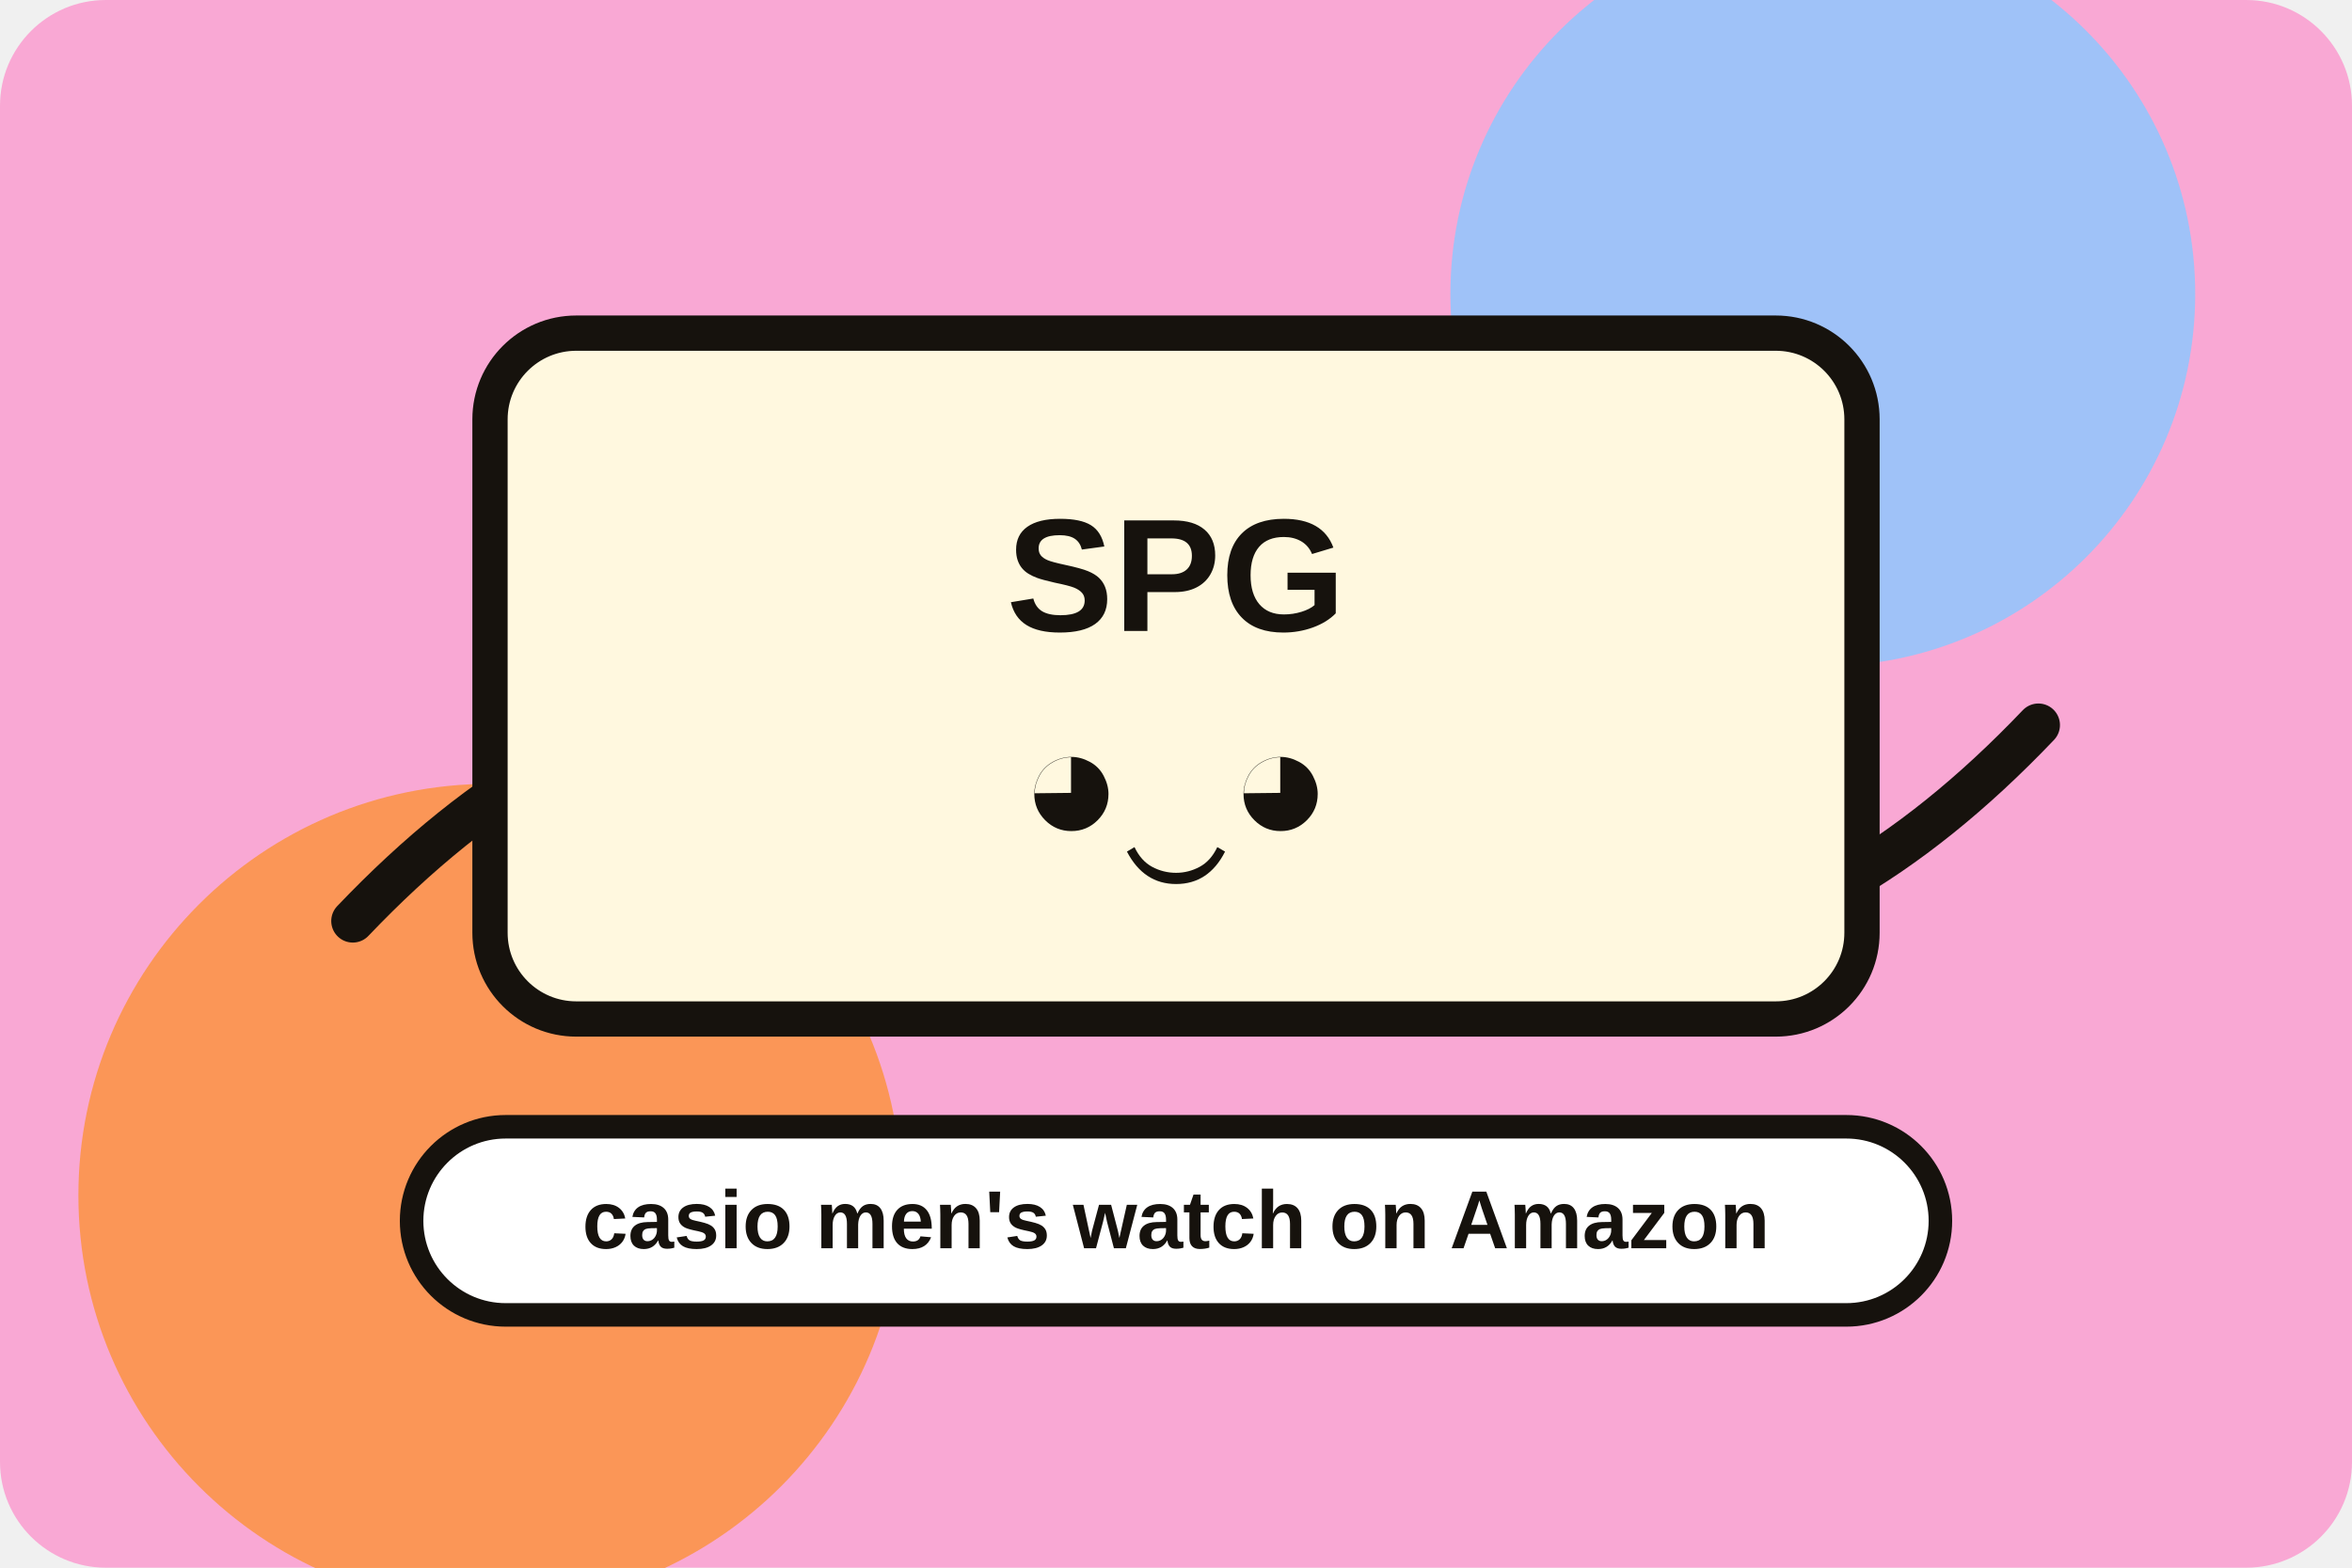
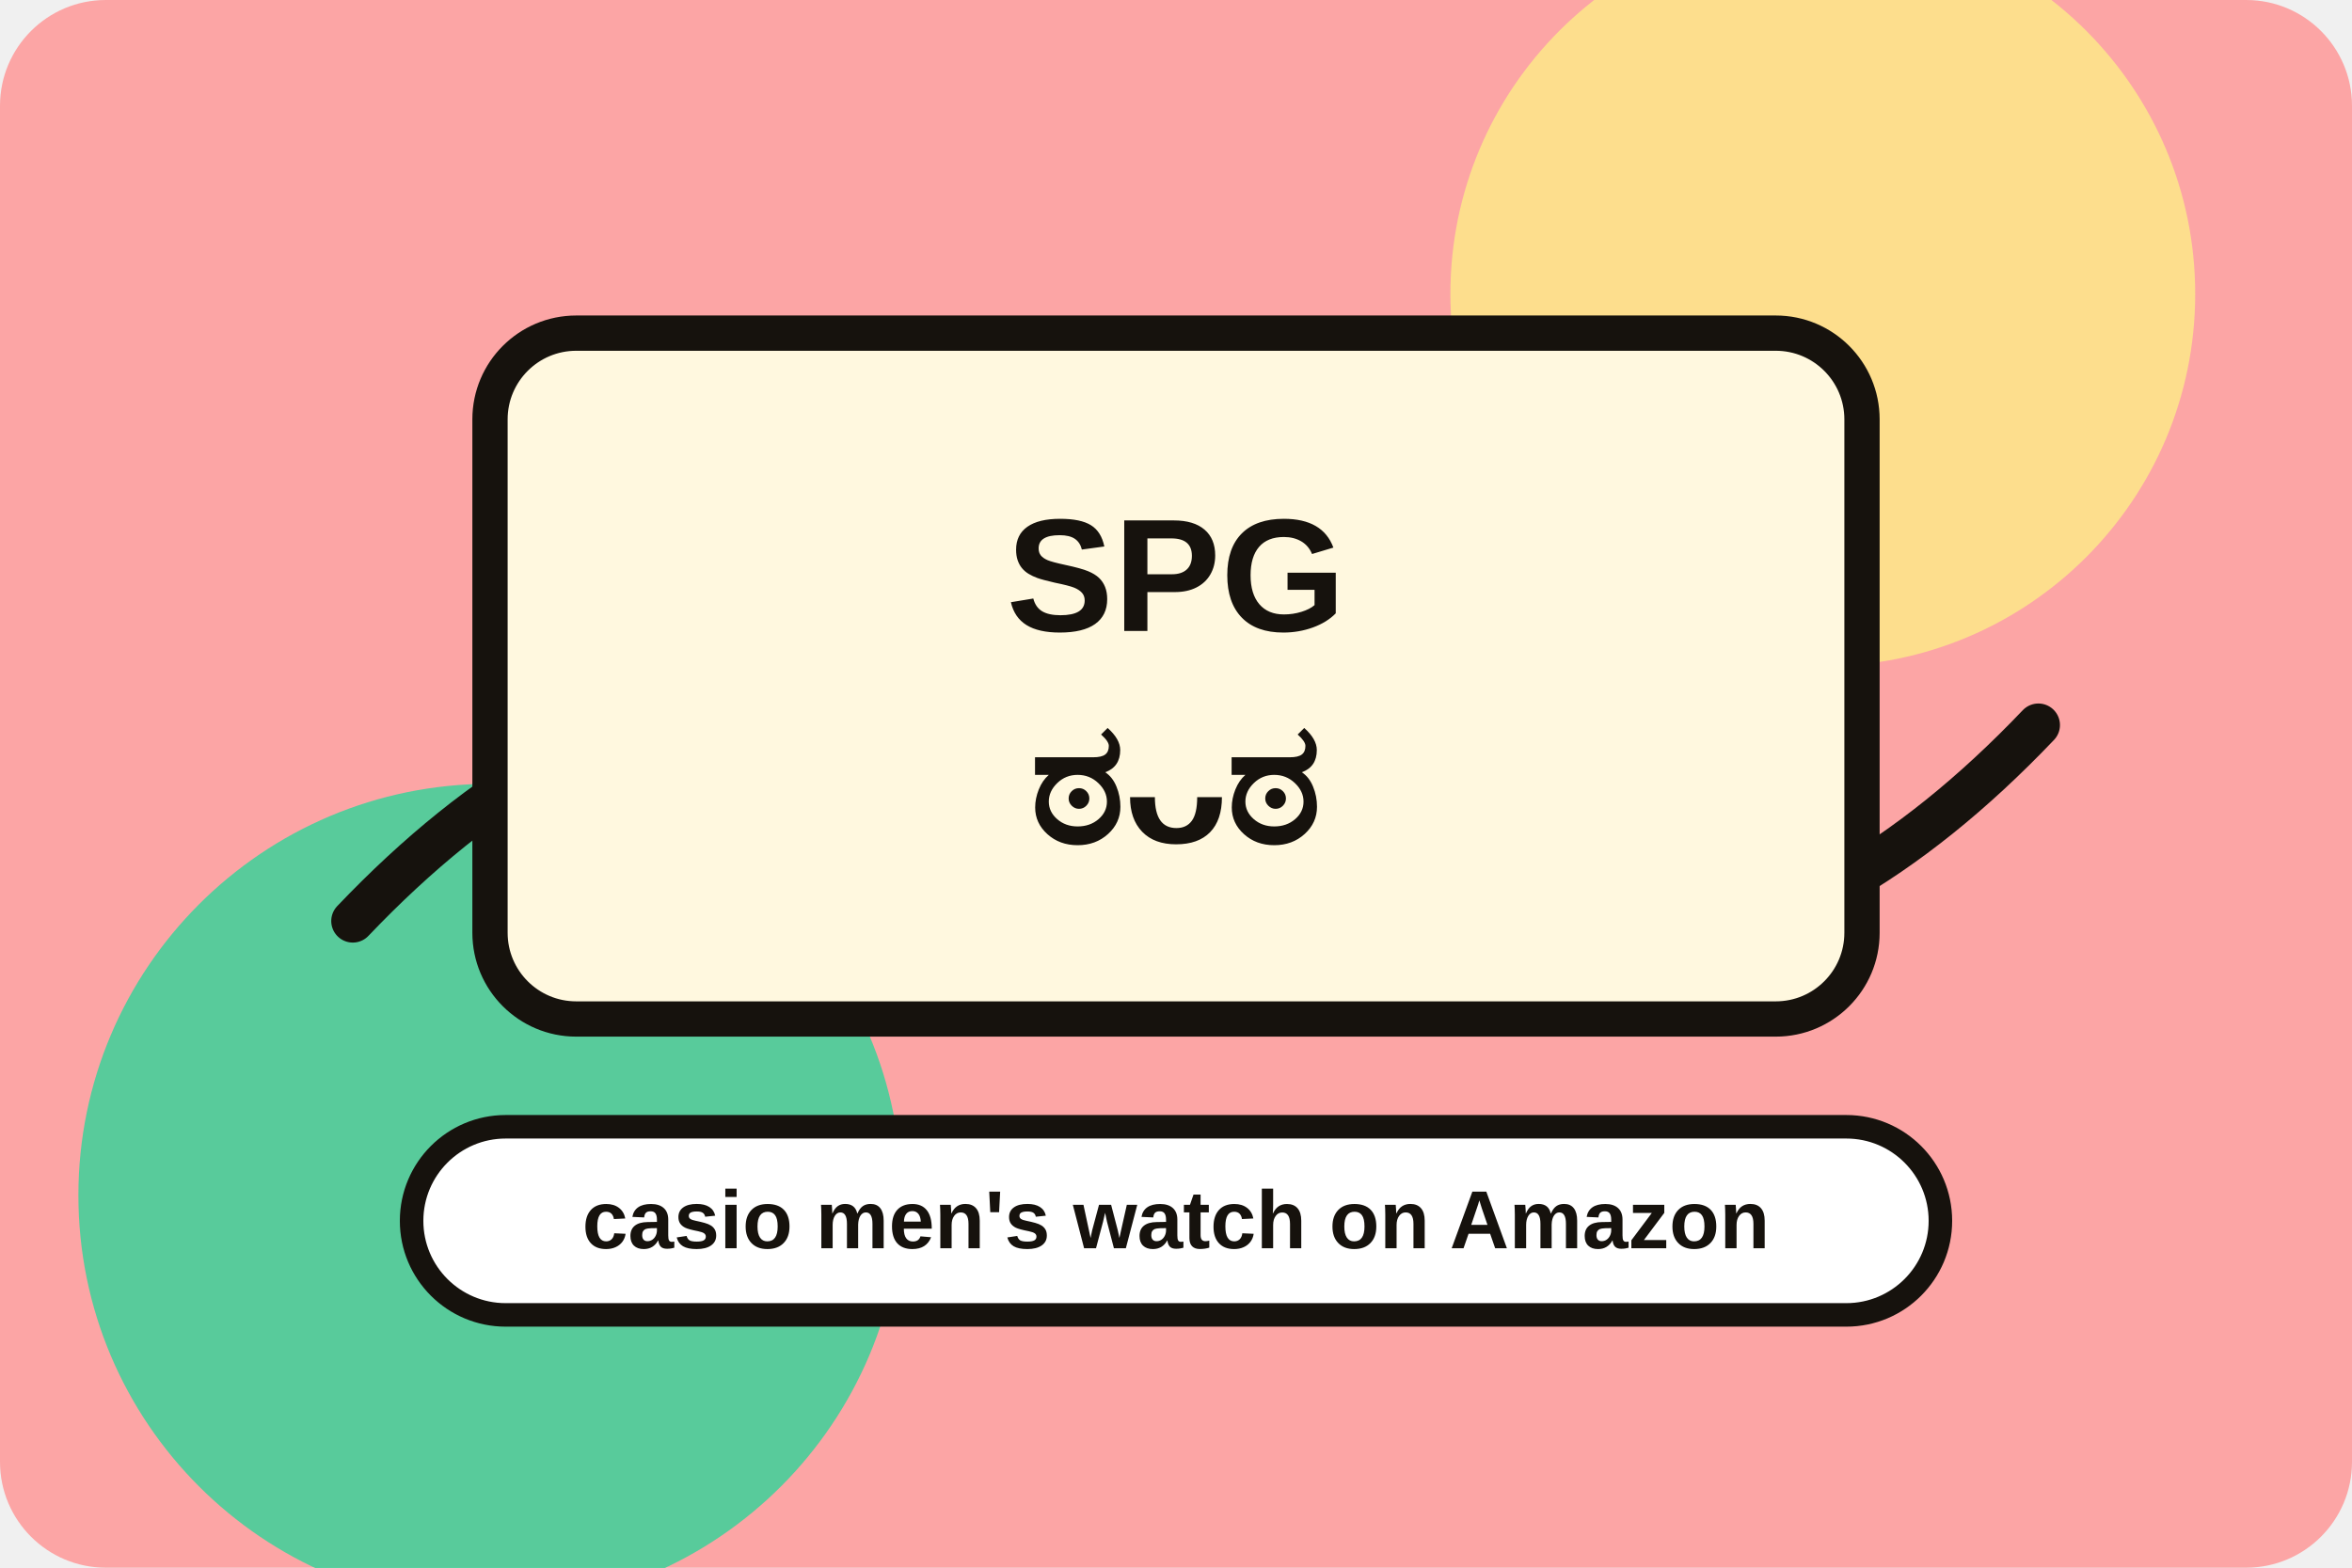
<svg xmlns="http://www.w3.org/2000/svg" viewBox="0 0 1200 800" role="img" aria-label="Original StuffPrettyGood cartoon image for casio men's watch on Amazon">
-   <rect width="1200" height="800" rx="54" fill="#f9a8d4" />
-   <circle cx="930" cy="150" r="190" fill="#93c5fd" opacity=".88" />
-   <circle cx="250" cy="610" r="210" fill="#fb923c" opacity=".82" />
+   <rect width="1200" height="800" rx="54" fill="#fca5a5" />
+   <circle cx="930" cy="150" r="190" fill="#fde68a" opacity=".88" />
+   <circle cx="250" cy="610" r="210" fill="#34d399" opacity=".82" />
  <path d="M180 470 Q380 260 610 420 T1040 370" fill="none" stroke="#16120d" stroke-width="22" stroke-linecap="round" />
  <rect x="250" y="170" width="700" height="350" rx="44" fill="#fff8df" stroke="#16120d" stroke-width="18" />
  <text x="600" y="322" text-anchor="middle" font-size="82" font-family="Arial, sans-serif" font-weight="900" fill="#16120d">SPG</text>
-   <text x="600" y="430" text-anchor="middle" font-size="88" font-family="Arial, sans-serif" font-weight="900" fill="#16120d">◕‿◕</text>
+   <text x="600" y="430" text-anchor="middle" font-size="88" font-family="Arial, sans-serif" font-weight="900" fill="#16120d">ಠᴗಠ</text>
  <rect x="210" y="575" width="780" height="96" rx="48" fill="#ffffff" stroke="#16120d" stroke-width="12" />
  <text x="600" y="637" text-anchor="middle" font-size="42" font-family="Arial, sans-serif" font-weight="900" fill="#16120d">casio men's watch on Amazon</text>
</svg>
